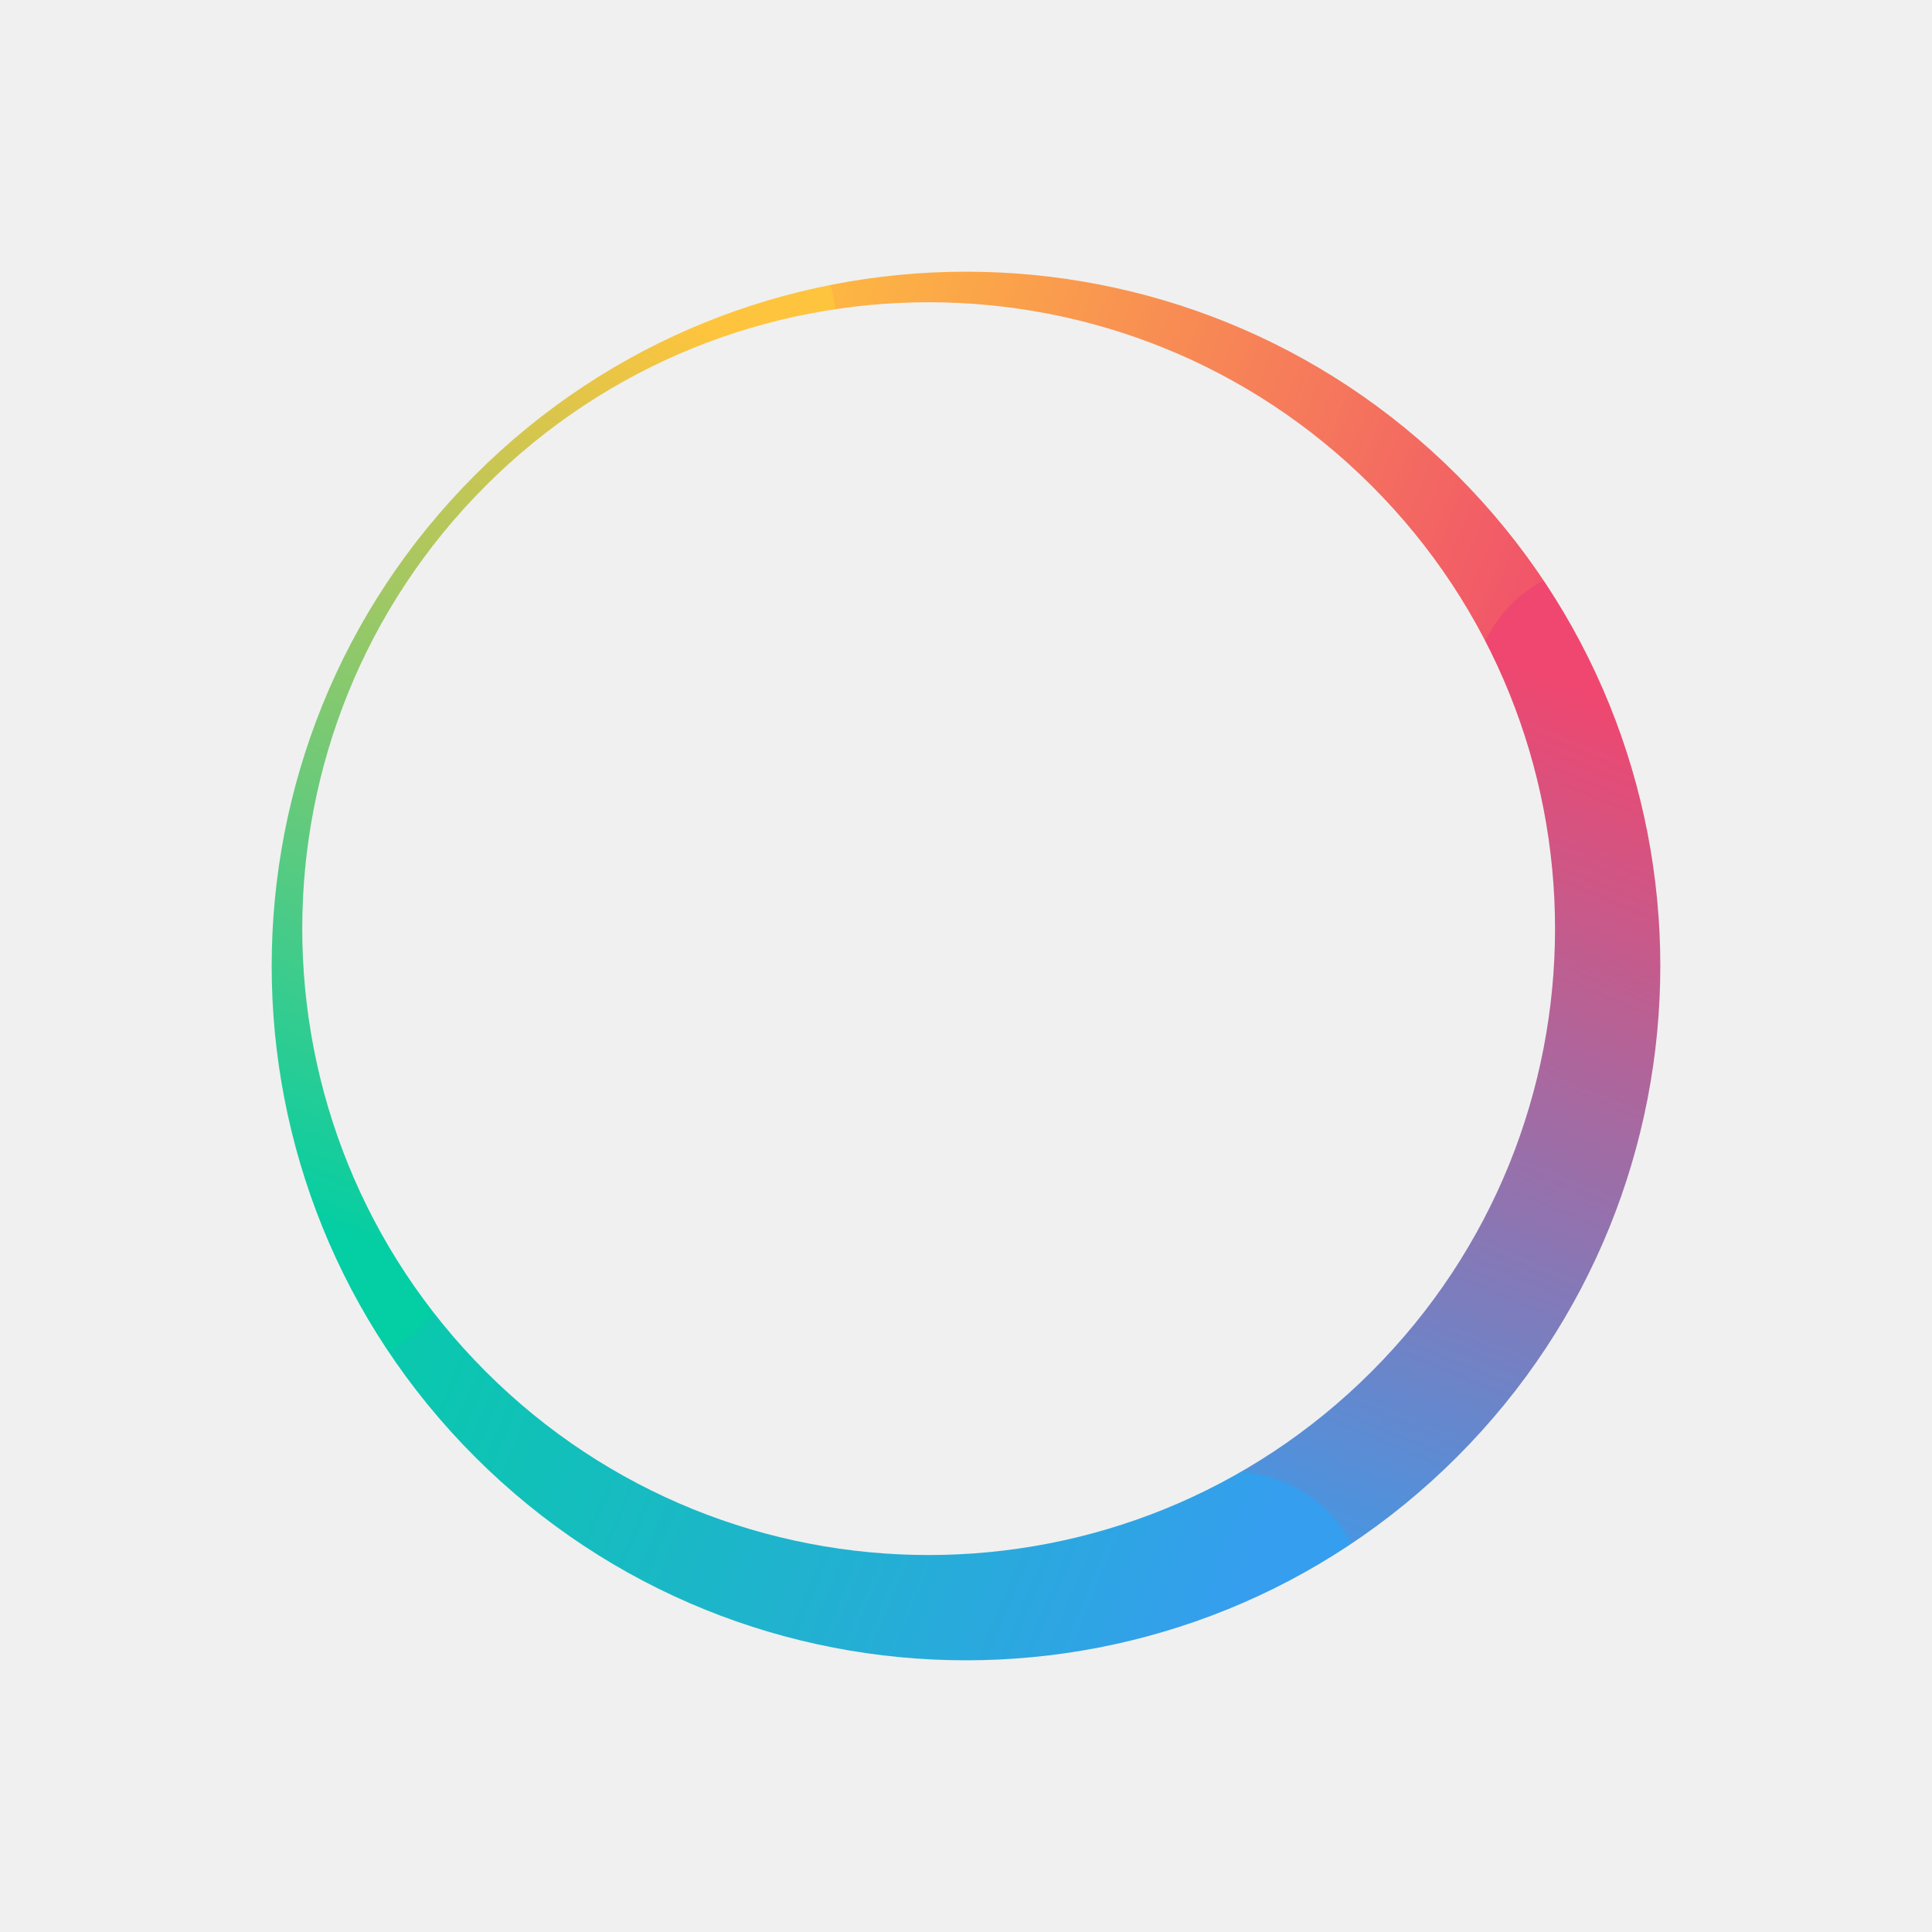
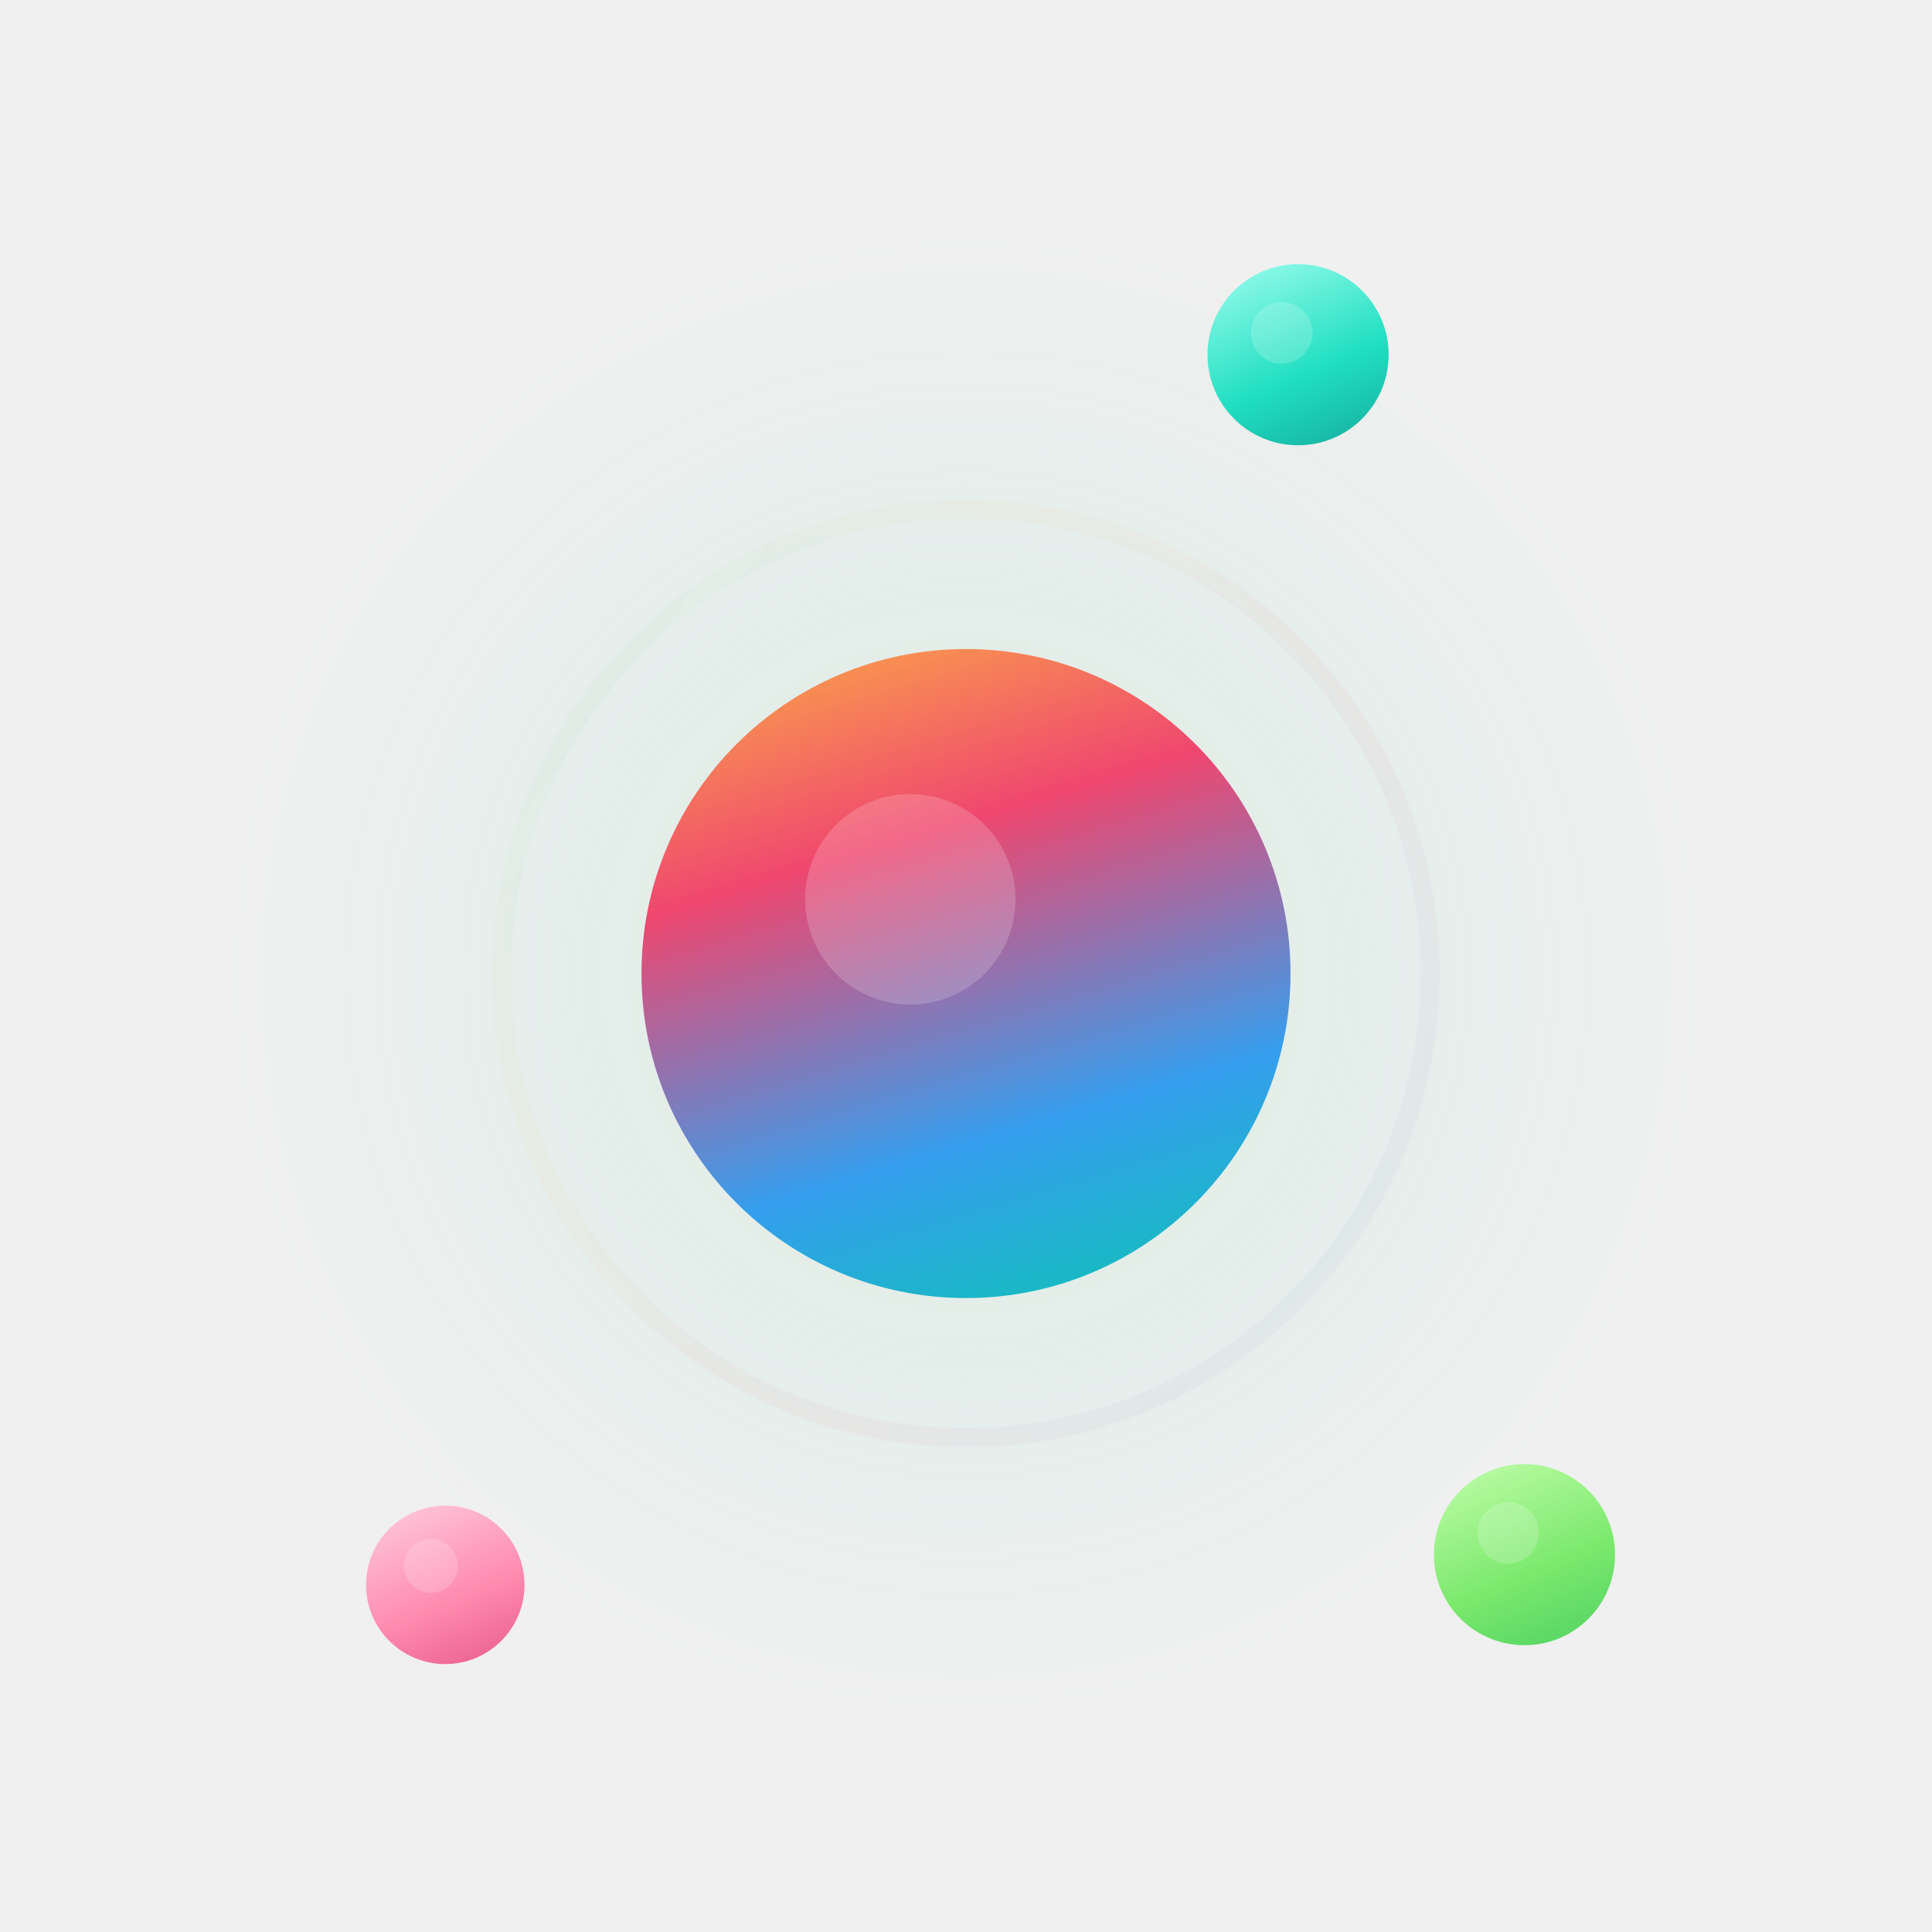
- <svg xmlns="http://www.w3.org/2000/svg" viewBox="0 0 128 128" width="128" height="128" fill="none">
+ <svg xmlns="http://www.w3.org/2000/svg" viewBox="0 0 512 512" width="512" height="512" fill="none">
  <defs>
-     <linearGradient id="curyo-top-right" x1="64" y1="18" x2="110" y2="64" gradientUnits="userSpaceOnUse">
-       <stop offset="0" stop-color="#FFC43D" />
-       <stop offset="1" stop-color="#EF476F" />
+     <linearGradient id="curyo-favicon-main-fill" x1="0" y1="0" x2="1" y2="1" gradientTransform="rotate(28 .5 .5)">
+       <stop offset="0%" stop-color="#FFC43D" />
+       <stop offset="34%" stop-color="#EF476F" />
+       <stop offset="68%" stop-color="#359EEE" />
+       <stop offset="100%" stop-color="#03CEA4" />
    </linearGradient>
-     <linearGradient id="curyo-bottom-right" x1="110" y1="64" x2="64" y2="110" gradientUnits="userSpaceOnUse">
-       <stop offset="0" stop-color="#EF476F" />
-       <stop offset="1" stop-color="#359EEE" />
+     <radialGradient id="curyo-favicon-main-glow" cx="50%" cy="50%" r="50%">
+       <stop offset="0%" stop-color="#FFE08E" stop-opacity=".54" />
+       <stop offset="58%" stop-color="#5BD7B8" stop-opacity=".18" />
+       <stop offset="100%" stop-color="#5BD7B8" stop-opacity="0" />
+     </radialGradient>
+     <linearGradient id="curyo-favicon-orbit" x1="110" y1="150" x2="394" y2="366" gradientUnits="userSpaceOnUse">
+       <stop offset="0%" stop-color="#03CEA4" stop-opacity=".2" />
+       <stop offset="32%" stop-color="#FFC43D" stop-opacity=".18" />
+       <stop offset="64%" stop-color="#EF476F" stop-opacity=".2" />
+       <stop offset="100%" stop-color="#359EEE" stop-opacity=".2" />
    </linearGradient>
-     <linearGradient id="curyo-bottom-left" x1="64" y1="110" x2="18" y2="64" gradientUnits="userSpaceOnUse">
-       <stop offset="0" stop-color="#359EEE" />
-       <stop offset="1" stop-color="#03CEA4" />
+     <linearGradient id="curyo-favicon-top-fill" x1="0" y1="0" x2="1" y2="1" gradientTransform="rotate(22 .5 .5)">
+       <stop offset="0%" stop-color="#A8FFF2" />
+       <stop offset="58%" stop-color="#20DFC1" />
+       <stop offset="100%" stop-color="#14A79B" />
    </linearGradient>
-     <linearGradient id="curyo-top-left" x1="18" y1="64" x2="64" y2="18" gradientUnits="userSpaceOnUse">
-       <stop offset="0" stop-color="#03CEA4" />
-       <stop offset="1" stop-color="#FFC43D" />
+     <linearGradient id="curyo-favicon-left-fill" x1="0" y1="0" x2="1" y2="1" gradientTransform="rotate(22 .5 .5)">
+       <stop offset="0%" stop-color="#FFD2E3" />
+       <stop offset="58%" stop-color="#FF8AB0" />
+       <stop offset="100%" stop-color="#E45787" />
    </linearGradient>
-     <mask id="curyo-ring-mask">
-       <rect width="128" height="128" fill="black" />
-       <g transform="rotate(-22.5 64 64)">
-         <circle cx="64" cy="64" r="46" fill="white" />
-         <circle cx="64" cy="60.5" r="41.5" fill="black" />
-       </g>
-     </mask>
+     <linearGradient id="curyo-favicon-right-fill" x1="0" y1="0" x2="1" y2="1" gradientTransform="rotate(22 .5 .5)">
+       <stop offset="0%" stop-color="#C7FFAF" />
+       <stop offset="58%" stop-color="#7BE96D" />
+       <stop offset="100%" stop-color="#4BCF62" />
+     </linearGradient>
  </defs>
-   <g mask="url(#curyo-ring-mask)" transform="rotate(-22.5 64 64)">
-     <path d="M64 18 A46 46 0 0 1 110 64" stroke="url(#curyo-top-right)" stroke-width="18" stroke-linecap="round" />
-     <path d="M110 64 A46 46 0 0 1 64 110" stroke="url(#curyo-bottom-right)" stroke-width="18" stroke-linecap="round" />
-     <path d="M64 110 A46 46 0 0 1 18 64" stroke="url(#curyo-bottom-left)" stroke-width="18" stroke-linecap="round" />
-     <path d="M18 64 A46 46 0 0 1 64 18" stroke="url(#curyo-top-left)" stroke-width="18" stroke-linecap="round" />
-   </g>
+   <circle cx="256" cy="258" r="123" fill="none" stroke="url(#curyo-favicon-orbit)" stroke-width="5" stroke-opacity=".28" />
+   <circle cx="256" cy="258" r="196" fill="url(#curyo-favicon-main-glow)" fill-opacity=".42" />
+   <circle cx="256" cy="258" r="86" fill="url(#curyo-favicon-main-fill)" />
+   <circle cx="241.24" cy="238.32" r="27.88" fill="#FFFFFF" fill-opacity=".18" />
+   <circle cx="344" cy="94" r="24" fill="url(#curyo-favicon-top-fill)" />
+   <circle cx="339.68" cy="88.24" r="8.16" fill="#FFFFFF" fill-opacity=".18" />
+   <circle cx="118" cy="420" r="21" fill="url(#curyo-favicon-left-fill)" />
+   <circle cx="114.22" cy="414.96" r="7.14" fill="#FFFFFF" fill-opacity=".18" />
+   <circle cx="404" cy="412" r="24" fill="url(#curyo-favicon-right-fill)" />
+   <circle cx="399.68" cy="406.24" r="8.16" fill="#FFFFFF" fill-opacity=".18" />
</svg>
